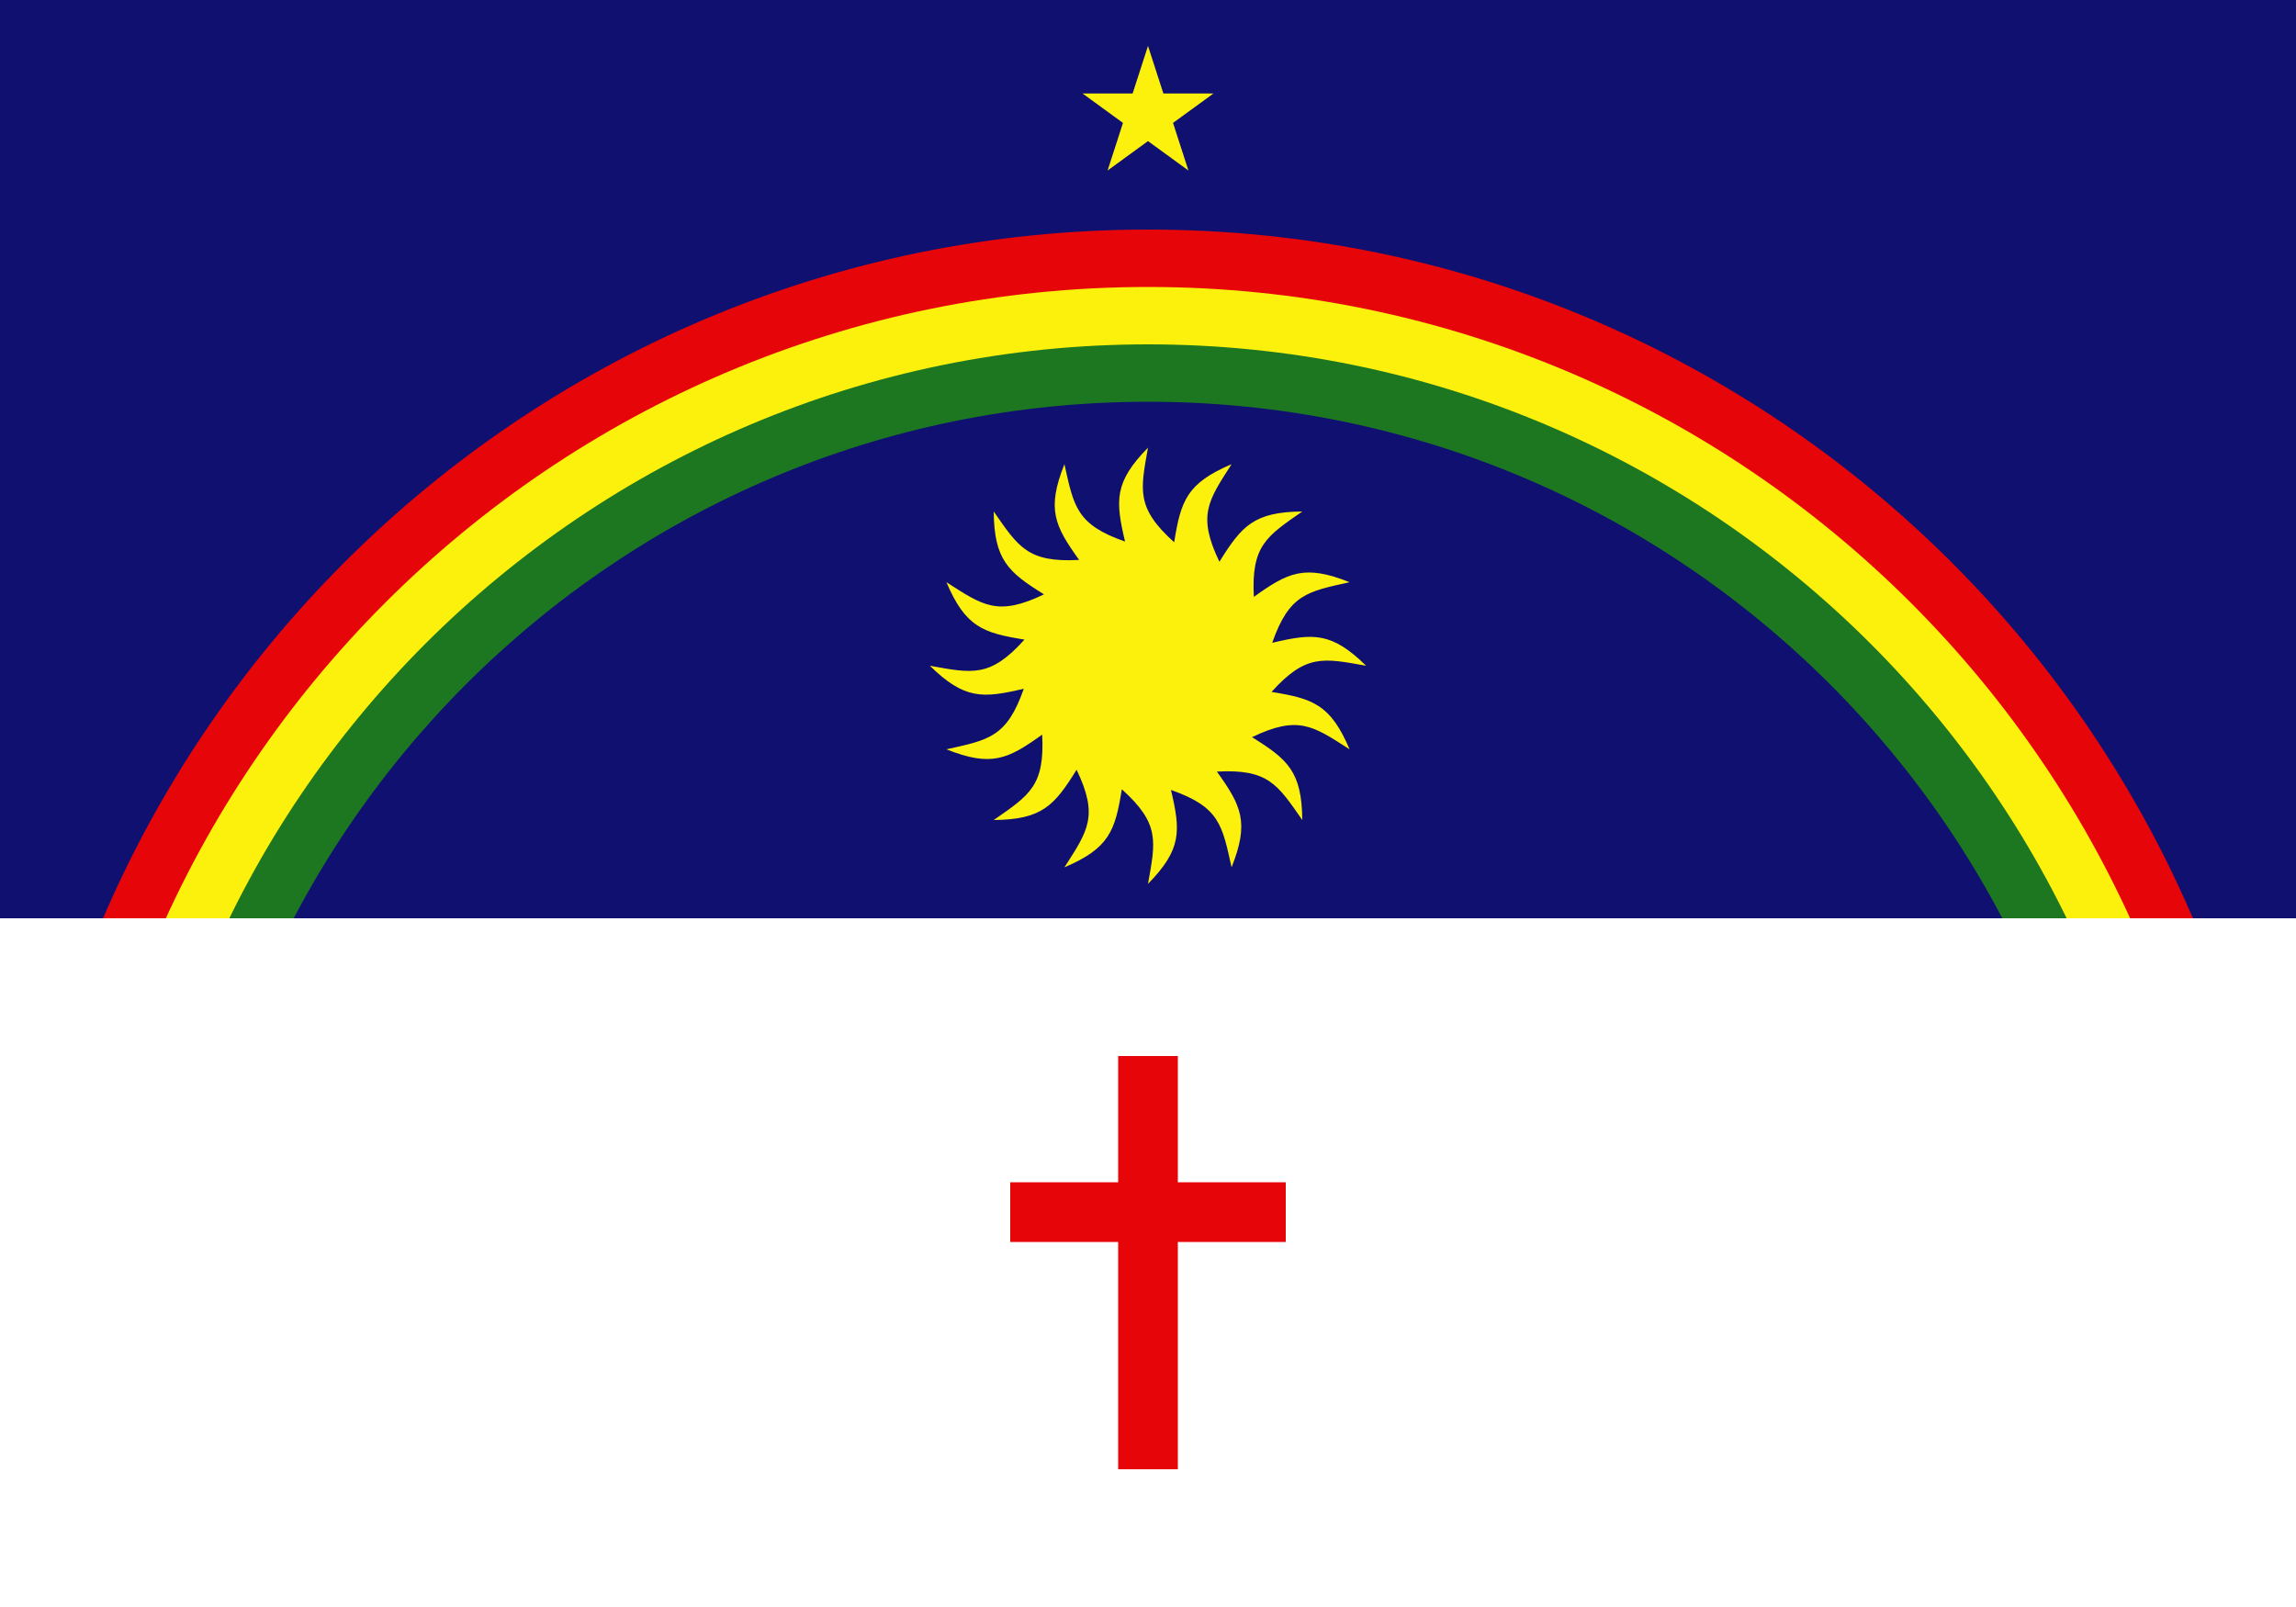
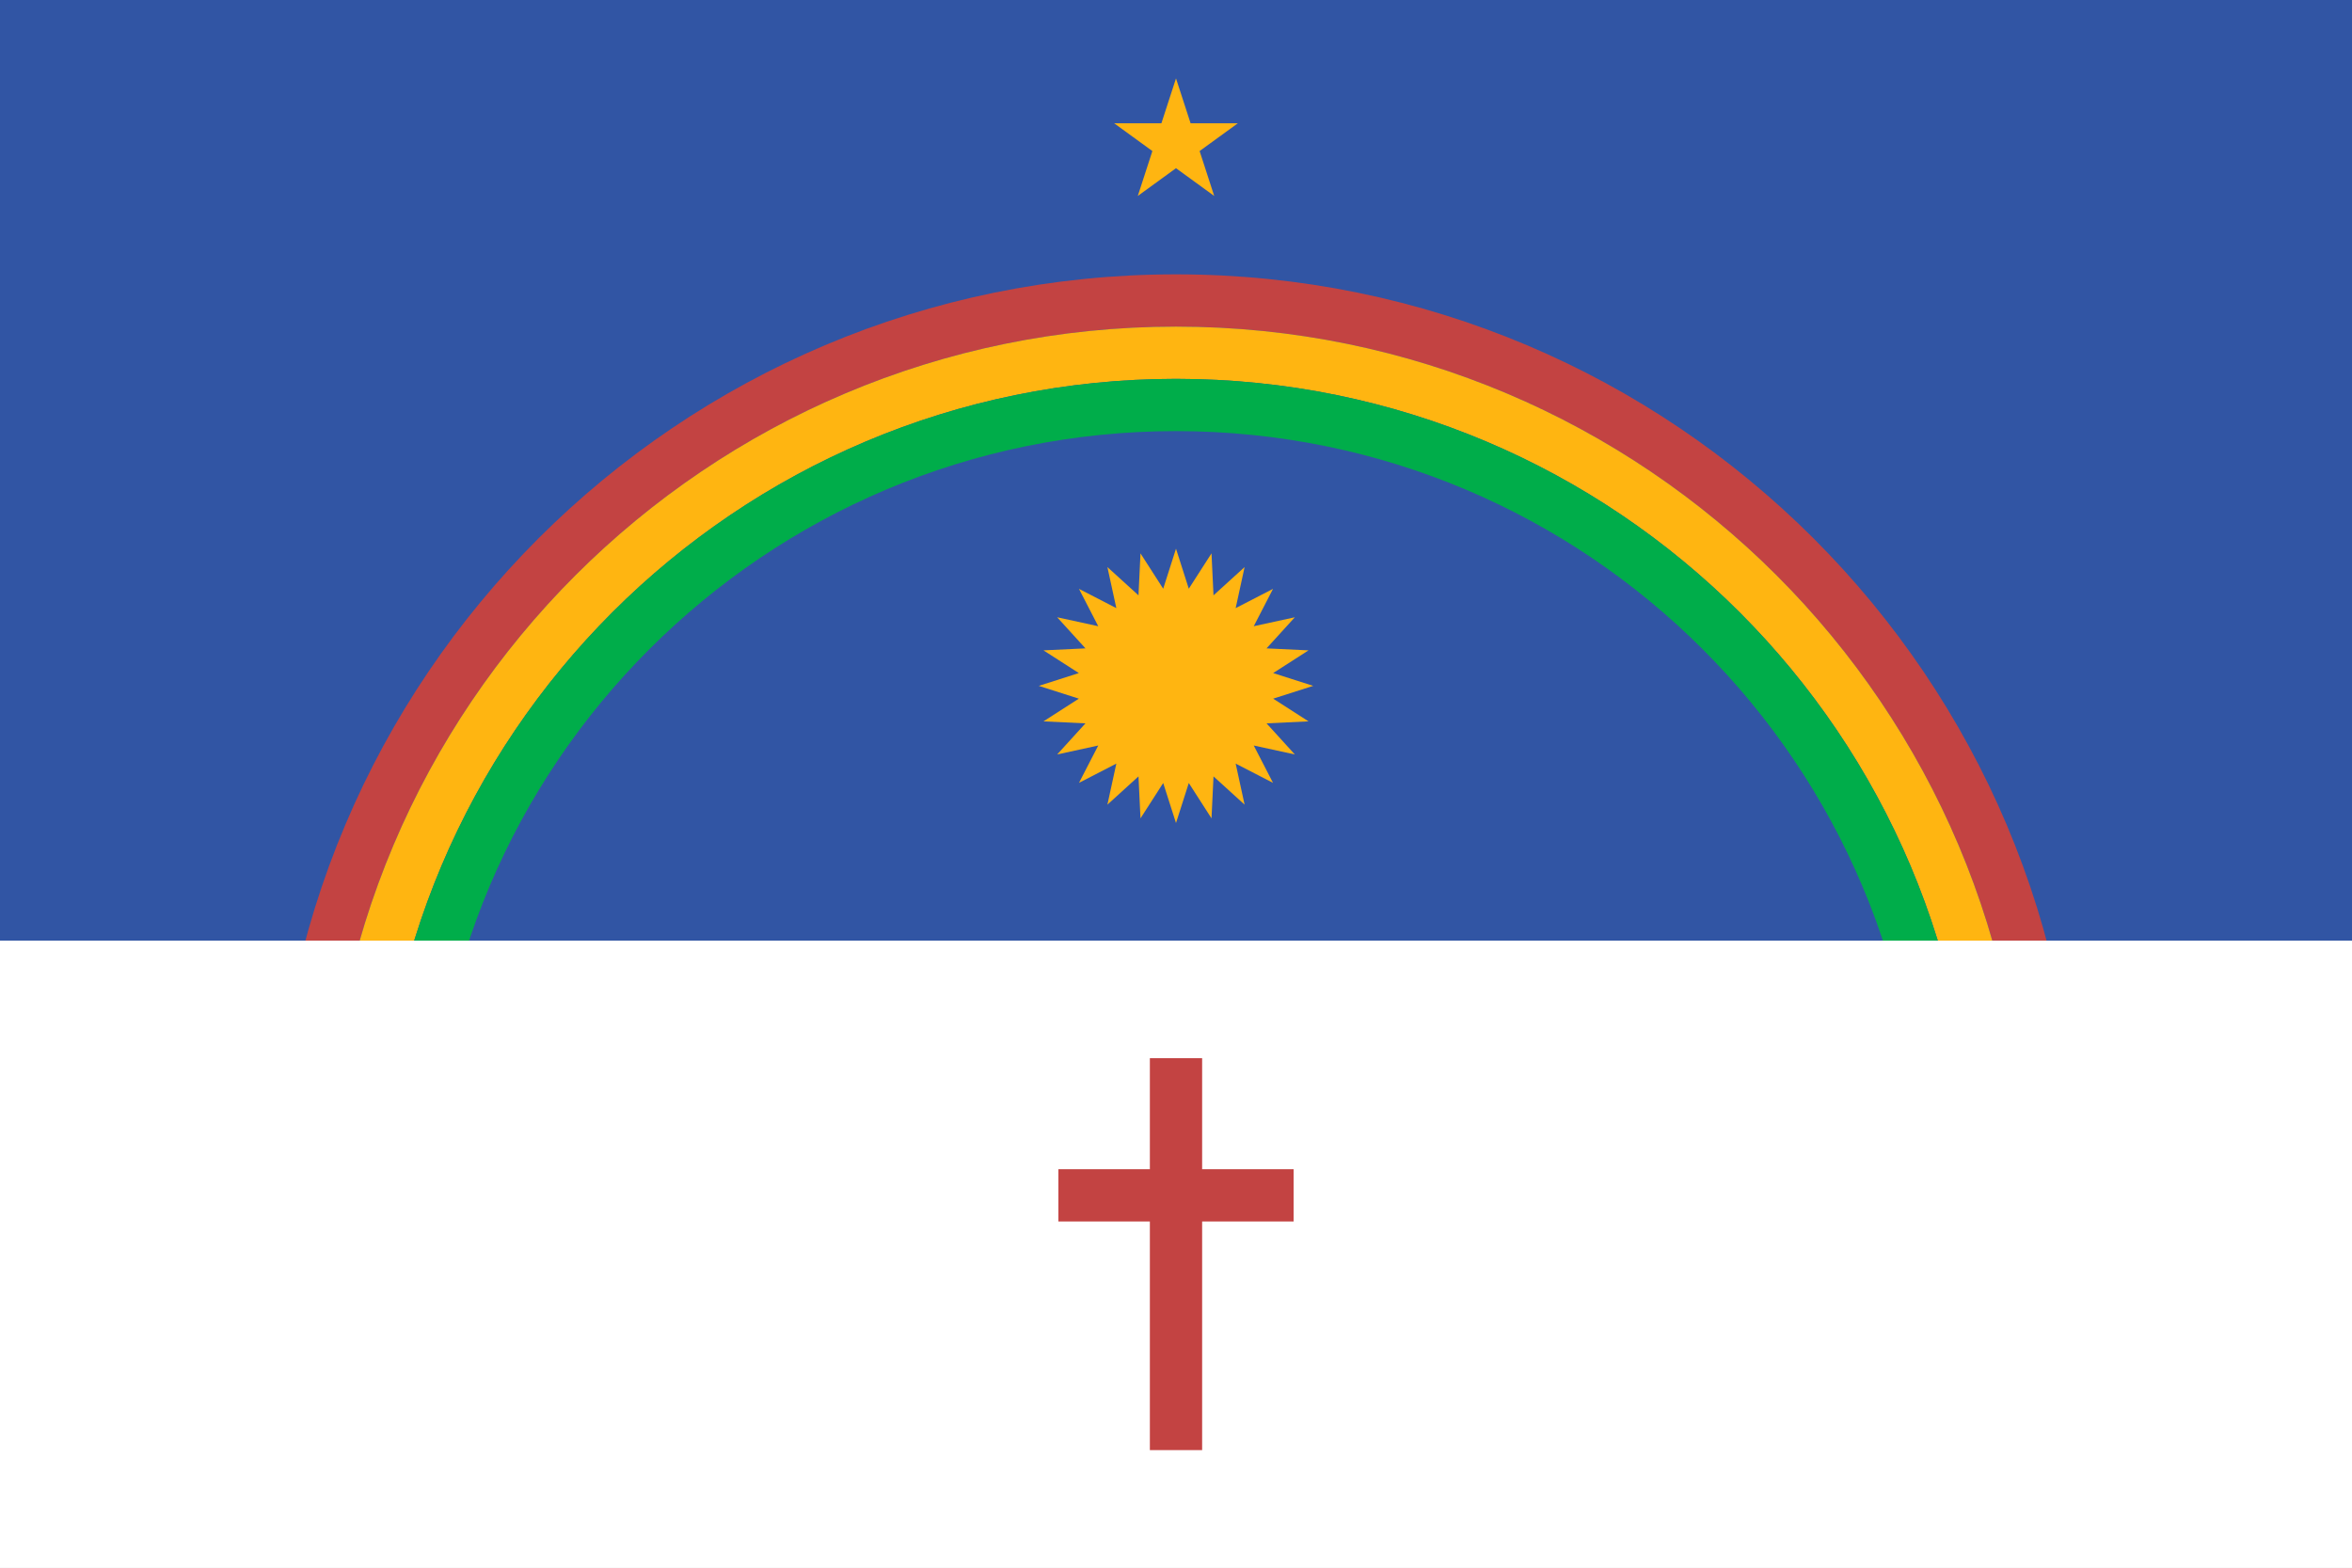
- <svg xmlns="http://www.w3.org/2000/svg" width="1000" height="700">
-   <rect width="1000" height="400" fill="#101070" />
-   <path d="m5,595 a 495,495 0 1 1 990,0z" fill="#e6060a" />
-   <path d="m30,595 a 470,470 0 1 1 940,0z" fill="#fcf10c" />
-   <path d="m55,595 a 445,445 0 1 1 890,0z" fill="#1d7721" />
-   <path d="m80,595 a 420,420 0 1 1 840,0z" fill="#101070" />
-   <rect width="1000" height="300" y="400" fill="#fff" />
-   <path d="m487,460l0,55-47,0 0,26 47,0 0,99 26,0 0,-99 47,0 0,-26-47,0 0,-55-26,0z" fill="#e6060a" />
-   <path d="m500,385c3.3,-18.5 5.3,-26.2-11.4,-41.2-2.9,18.1-5.5,25.7-25,34 10.2,-15.9 15,-22.3 5.3,-42.5-9.7,15.6-15,21.7-36.1,21.9 15.5,-10.8 22.3,-14.8 21.1,-37.2-14.9,10.7-22.1,14.2-41.7,6.4 18.4,-4.1 26.3,-5.2 33.7,-26.4-17.8,4.2-25.8,4.8-40.9,-10 18.5,3.3 26.2,5.3 41.2,-11.4-18.1,-2.9-25.7,-5.5-34,-25 15.9,10.2 22.3,15 42.5,5.3-15.6,-9.7-21.7,-15-21.9,-36.1 10.8,15.5 14.8,22.3 37.2,21.1-10.7,-14.9-14.2,-22.1-6.4,-41.7 4.1,18.4 5.2,26.3 26.4,33.7-4.2,-17.8-4.8,-25.8 10,-40.9-3.3,18.5-5.3,26.2 11.4,41.2 2.9,-18.1 5.5,-25.7 25,-34-10.2,15.9-15,22.3-5.3,42.5 9.7,-15.6 15,-21.7 36.1,-21.9-15.5,10.8-22.3,14.8-21.1,37.2 14.9,-10.7 22.1,-14.2 41.7,-6.4-18.4,4.1-26.3,5.2-33.7,26.4 17.8,-4.2 25.8,-4.8 40.9,10-18.5,-3.3-26.2,-5.3-41.2,11.4 18.1,2.9 25.7,5.5 34,25-15.9,-10.2-22.3,-15-42.5,-5.3 15.6,9.7 21.7,15 21.9,36.1-10.8,-15.5-14.8,-22.3-37.2,-21.1 10.7,14.9 14.2,22.1 6.4,41.7-4.1,-18.4-5.2,-26.3-26.4,-33.7 4.2,17.8 4.8,25.8-10,40.9 l 0,0z" fill="#fcf10c" />
-   <path d="m 500,61.46l-17.6,12.81 6.7,-20.73-17.6,-12.81 21.8,0 6.7,-20.73 6.7,20.73 21.8,0-17.6,12.81 6.7,20.73z" fill="#fcf10c" />
+ <svg xmlns="http://www.w3.org/2000/svg" width="540" height="360" version="1.1" viewBox="0 0 540 360">
+   <path id="faixa_azul" fill="#3155A4" d="M0 0h540v216H0z" />
+   <path id="arco_vermelho" d="M69 270 A 129 129 202.5 0 1 471,270" style="fill:none;" stroke-width="12" stroke="#C34342" />
+   <path id="arco_amarelo" d="M81 270 A 117 117 202.5 0 1 459,270" style="fill:none;" stroke-width="12" stroke="#FFB511" />
+   <path id="arco_verde" d="M93 270 A 105 105 202.5 0 1 447,270" style="fill:none;" stroke-width="12" stroke="#00AD4A" />
+   <path id="faixa_branca" fill="#fff" d="M0 216h540v144H0z" />
+   <path id="cruz" d="M270 243v90m-27-58.5h54" stroke-width="12" stroke="#C34342" fill="none" />
+   <path id="sol" fill="#FFB511" d="m 270,126 2.937,9.192 5.216,-8.119 0.458,9.639 7.14,-6.493 -2.053,9.429 8.577,-4.423 -4.423,8.577 9.429,-2.053 -6.493,7.14 9.639,0.458 -8.119,5.216 9.192,2.937 -9.192,2.937 8.119,5.216 -9.639,0.458 6.493,7.14 -9.429,-2.053 4.423,8.577 -8.577,-4.423 2.053,9.429 -7.14,-6.493 -0.458,9.639 -5.216,-8.119 L 270,189 l -2.937,-9.192 -5.216,8.119 -0.458,-9.639 -7.14,6.493 2.053,-9.429 -8.577,4.423 4.423,-8.577 -9.429,2.053 6.493,-7.14 -9.639,-0.458 8.119,-5.216 L 238.5,157.5 l 9.192,-2.937 -8.119,-5.216 9.639,-0.458 -6.493,-7.14 9.429,2.053 -4.423,-8.577 8.577,4.423 -2.053,-9.429 7.14,6.493 0.458,-9.639 5.216,8.119z" />
+   <path id="strela" fill="#FFB511" d="M270 18 l8.773 27-22.968-16.687 h28.389 l-22.968 16.687z" />
</svg>
